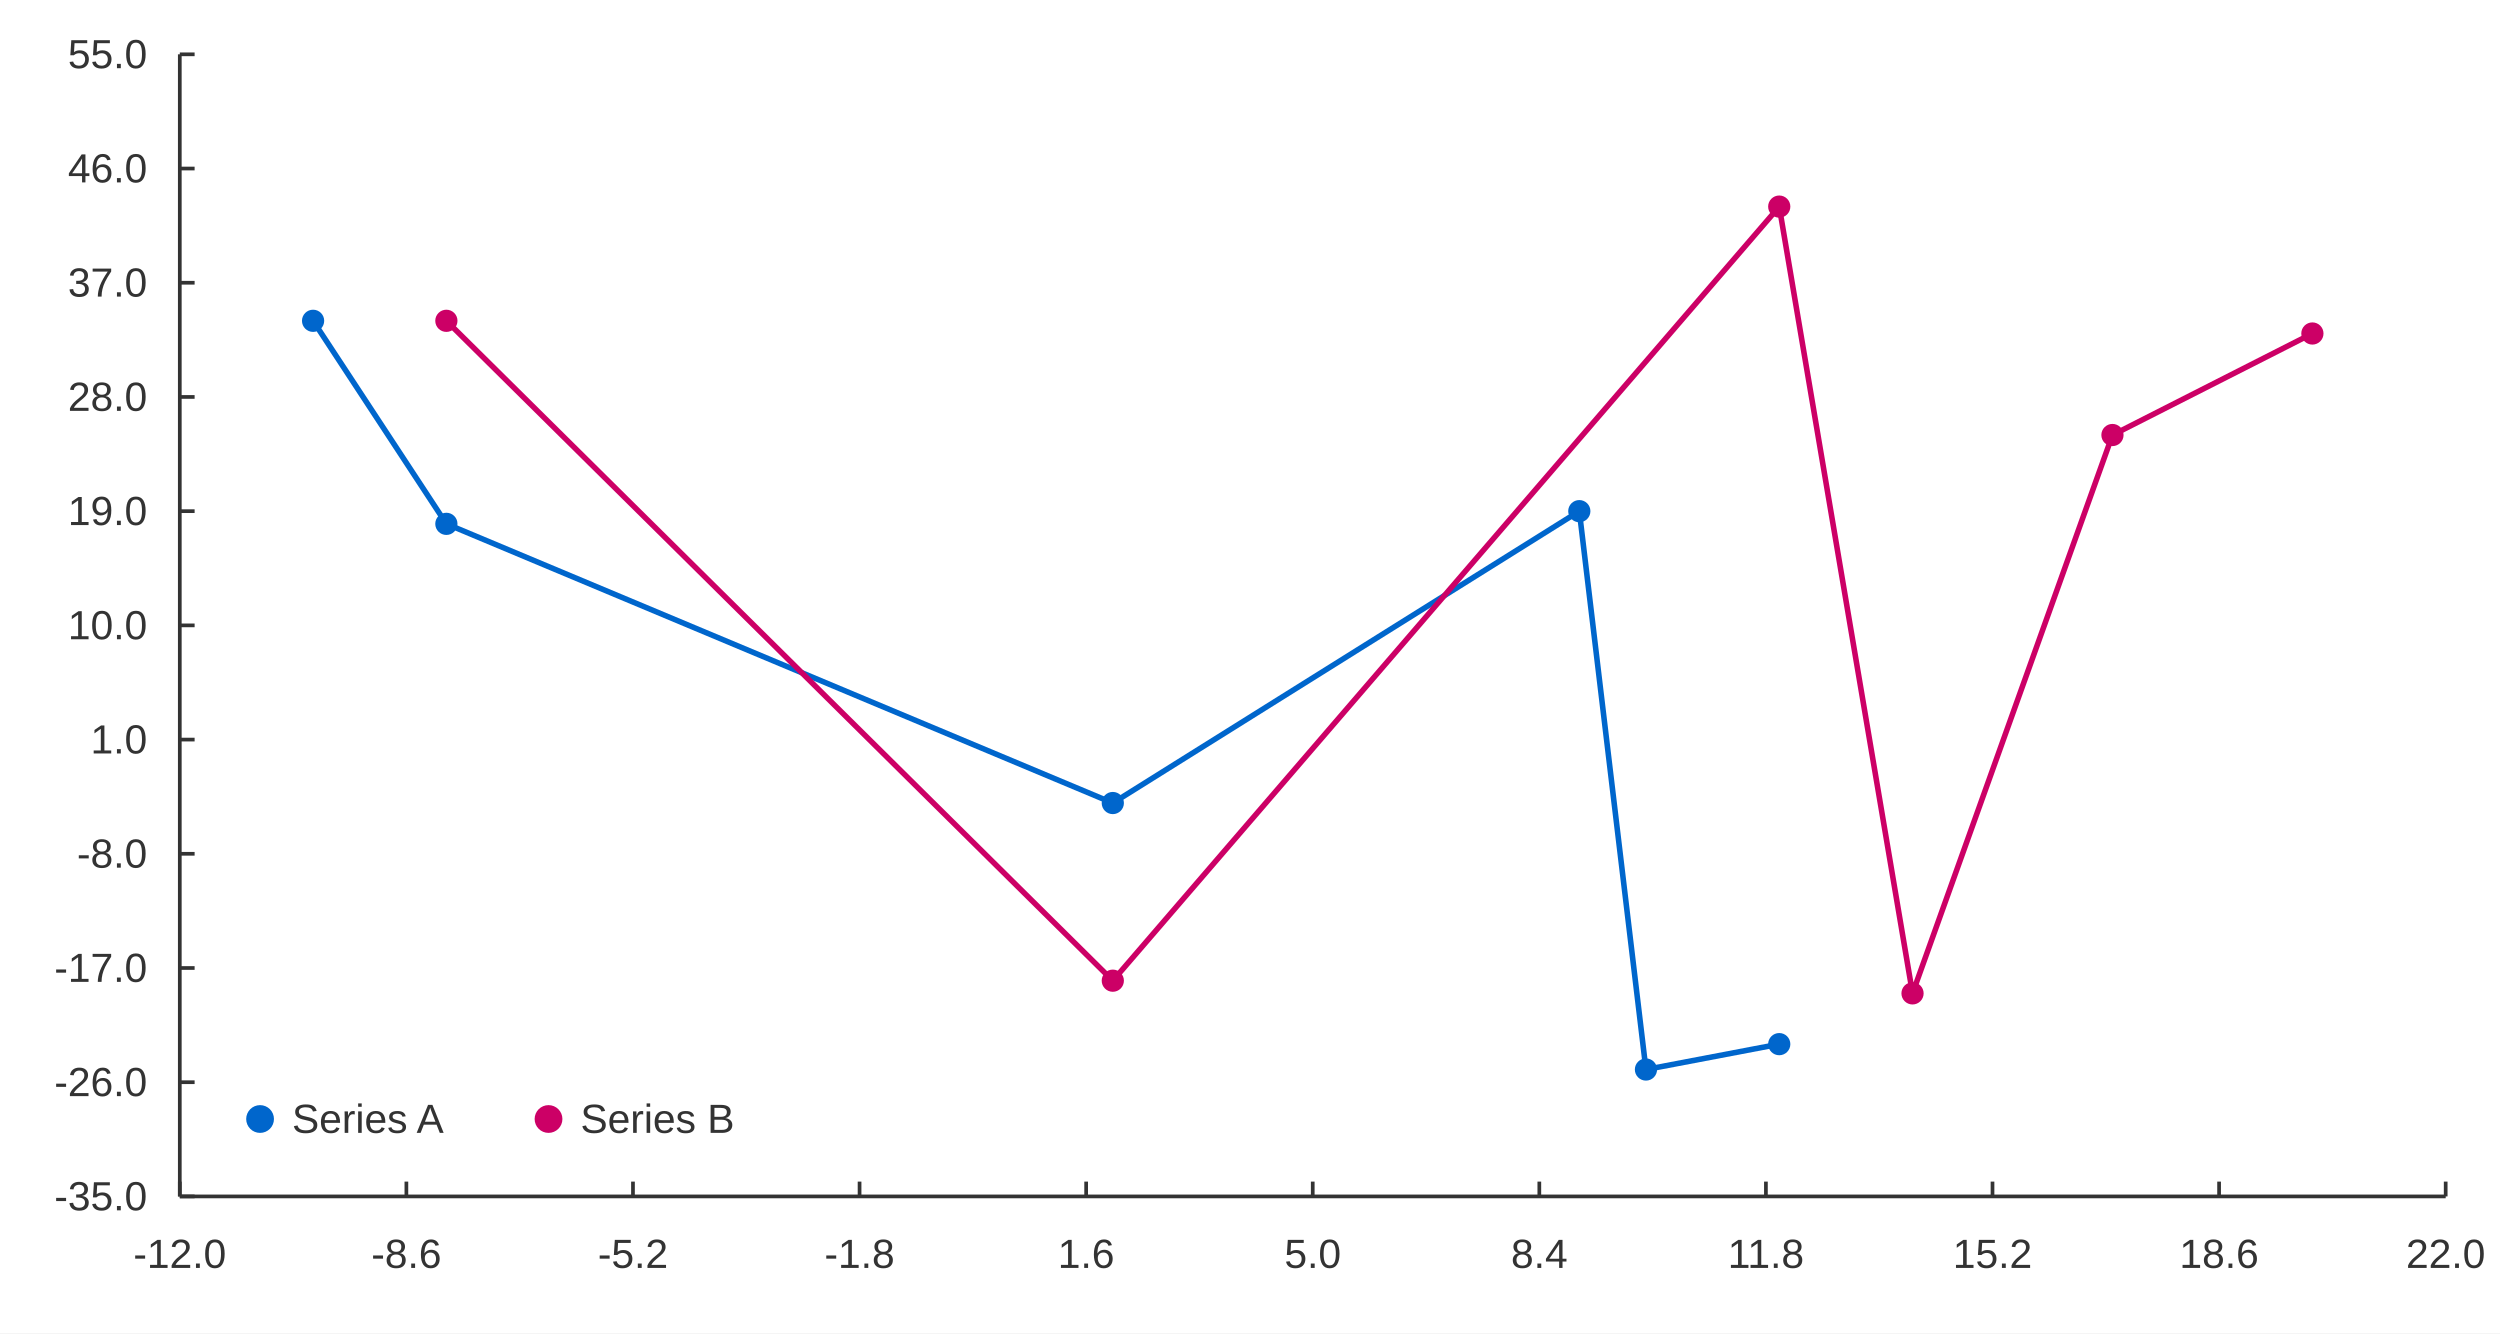
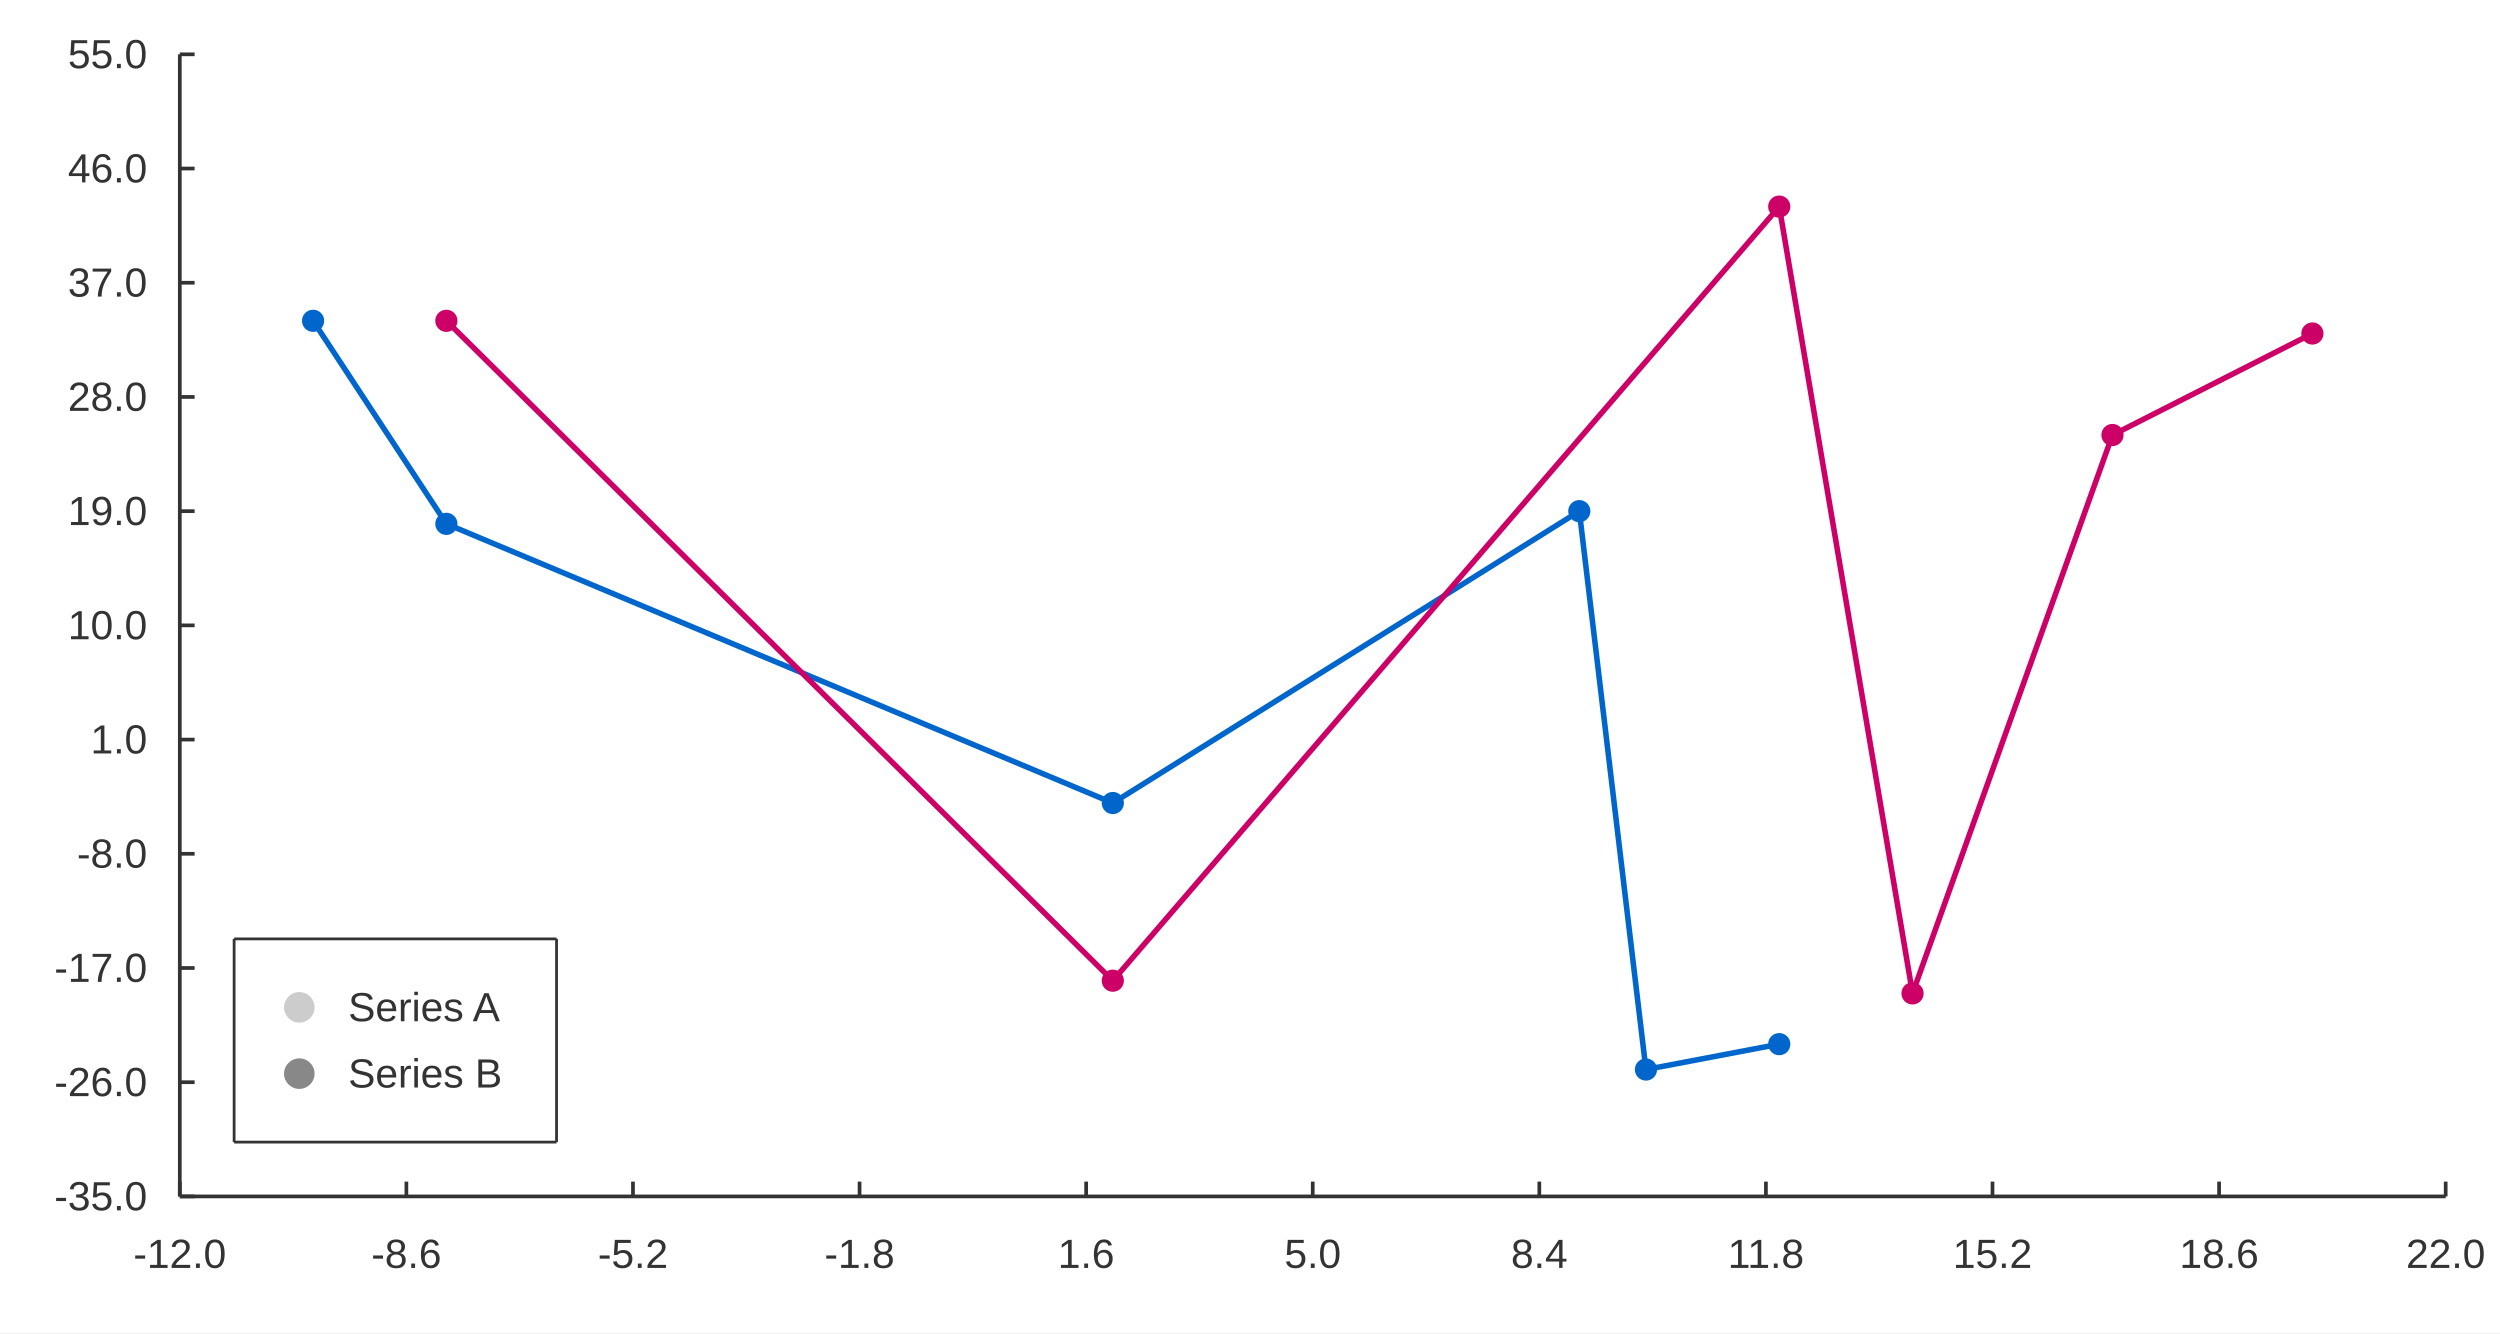
<svg xmlns="http://www.w3.org/2000/svg" width="900" height="480" viewBox="0 0 900 480">
  <rect width="900" height="480" fill="#ffffff" />
  <path stroke-width="2" stroke="#0066cc" fill="none" d="M112.71 115.492 L160.693 188.586 L400.61 289.091 L568.552 184.018 L592.544 385.027 L640.527 375.89 " />
  <path fill="#0066cc" d="M116.71 115.492 M108.71 115.492 a4 4 0 1 0 8 0 a4 4 0 1 0 -8 0 " />
  <path fill="#0066cc" d="M164.693 188.586 M156.693 188.586 a4 4 0 1 0 8 0 a4 4 0 1 0 -8 0 " />
  <path fill="#0066cc" d="M404.61 289.091 M396.61 289.091 a4 4 0 1 0 8 0 a4 4 0 1 0 -8 0 " />
  <path fill="#0066cc" d="M572.552 184.018 M564.552 184.018 a4 4 0 1 0 8 0 a4 4 0 1 0 -8 0 " />
  <path fill="#0066cc" d="M596.544 385.027 M588.544 385.027 a4 4 0 1 0 8 0 a4 4 0 1 0 -8 0 " />
  <path fill="#0066cc" d="M644.527 375.89 M636.527 375.89 a4 4 0 1 0 8 0 a4 4 0 1 0 -8 0 " />
  <path stroke-width="2" stroke="#cc0066" fill="none" d="M160.693 115.492 L400.61 353.048 L640.527 74.376 L688.511 357.617 L760.486 156.607 L832.461 120.06 " />
  <path fill="#cc0066" d="M164.693 115.492 M156.693 115.492 a4 4 0 1 0 8 0 a4 4 0 1 0 -8 0 " />
  <path fill="#cc0066" d="M404.61 353.048 M396.61 353.048 a4 4 0 1 0 8 0 a4 4 0 1 0 -8 0 " />
  <path fill="#cc0066" d="M644.527 74.376 M636.527 74.376 a4 4 0 1 0 8 0 a4 4 0 1 0 -8 0 " />
  <path fill="#cc0066" d="M692.511 357.617 M684.511 357.617 a4 4 0 1 0 8 0 a4 4 0 1 0 -8 0 " />
  <path fill="#cc0066" d="M764.486 156.607 M756.486 156.607 a4 4 0 1 0 8 0 a4 4 0 1 0 -8 0 " />
  <path fill="#cc0066" d="M836.461 120.06 M828.461 120.06 a4 4 0 1 0 8 0 a4 4 0 1 0 -8 0 " />
-   <path fill="#0066cc" d="M98.626 402.844 M88.626 402.844 a5 5 0 1 0 10 0 a5 5 0 1 0 -10 0 " />
-   <text x="105.126" y="407.844" fill="#333333" font-size="14.667" font-family="Arial,Helvetica,'Helvetica Neue',sans-serif">Series A</text>
-   <path fill="#cc0066" d="M202.467 402.844 M192.467 402.844 a5 5 0 1 0 10 0 a5 5 0 1 0 -10 0 " />
-   <text x="208.967" y="407.844" fill="#333333" font-size="14.667" font-family="Arial,Helvetica,'Helvetica Neue',sans-serif">Series B</text>
+   <path fill="#ffffff" d="M84.282 338 L200.357 338 L200.357 411.156 L84.282 411.156 L84.282 338 " />
+   <path stroke-width="1" stroke="#333333" fill="none" d="M84.282 338 L200.357 338 " />
+   <path stroke-width="1" stroke="#333333" fill="none" d="M200.357 338 L200.357 411.156 " />
+   <path stroke-width="1" stroke="#333333" fill="none" d="M84.282 411.156 L200.357 411.156 " />
+   <path stroke-width="1" stroke="#333333" fill="none" d="M84.282 338 L84.282 411.156 " />
+   <text x="125.349" y="367.644" fill="#333333" font-size="14.667" font-family="Arial,Helvetica,'Helvetica Neue',sans-serif">Series A</text>
+   <path fill="#cccccc" d="M113.249 362.644 M102.249 362.644 a5.5 5.5 0 1 0 11 0 a5.5 5.5 0 1 0 -11 0 " />
+   <text x="125.349" y="391.511" fill="#333333" font-size="14.667" font-family="Arial,Helvetica,'Helvetica Neue',sans-serif">Series B</text>
+   <path fill="#888888" d="M113.249 386.511 M102.249 386.511 a5.5 5.5 0 1 0 11 0 a5.5 5.5 0 1 0 -11 0 " />
  <path stroke-width="1.333" stroke="#333333" fill="none" d="M64.726 430.711 L880.444 430.711 " />
  <path stroke-width="1.333" stroke="#333333" fill="none" d="M64.726 425.378 L64.726 430.711 " />
  <path stroke-width="1.333" stroke="#333333" fill="none" d="M146.298 425.378 L146.298 430.711 " />
  <path stroke-width="1.333" stroke="#333333" fill="none" d="M227.87 425.378 L227.87 430.711 " />
  <path stroke-width="1.333" stroke="#333333" fill="none" d="M309.442 425.378 L309.442 430.711 " />
  <path stroke-width="1.333" stroke="#333333" fill="none" d="M391.014 425.378 L391.014 430.711 " />
  <path stroke-width="1.333" stroke="#333333" fill="none" d="M472.585 425.378 L472.585 430.711 " />
  <path stroke-width="1.333" stroke="#333333" fill="none" d="M554.157 425.378 L554.157 430.711 " />
  <path stroke-width="1.333" stroke="#333333" fill="none" d="M635.729 425.378 L635.729 430.711 " />
  <path stroke-width="1.333" stroke="#333333" fill="none" d="M717.301 425.378 L717.301 430.711 " />
  <path stroke-width="1.333" stroke="#333333" fill="none" d="M798.873 425.378 L798.873 430.711 " />
  <path stroke-width="1.333" stroke="#333333" fill="none" d="M880.444 425.378 L880.444 430.711 " />
  <text x="48.008" y="456.444" fill="#333333" font-size="14.667" font-family="Arial,Helvetica,'Helvetica Neue',sans-serif">-12.0</text>
  <text x="133.658" y="456.444" fill="#333333" font-size="14.667" font-family="Arial,Helvetica,'Helvetica Neue',sans-serif">-8.6</text>
  <text x="215.229" y="456.444" fill="#333333" font-size="14.667" font-family="Arial,Helvetica,'Helvetica Neue',sans-serif">-5.2</text>
  <text x="296.801" y="456.444" fill="#333333" font-size="14.667" font-family="Arial,Helvetica,'Helvetica Neue',sans-serif">-1.8</text>
  <text x="380.818" y="456.444" fill="#333333" font-size="14.667" font-family="Arial,Helvetica,'Helvetica Neue',sans-serif">1.6</text>
  <text x="462.39" y="456.444" fill="#333333" font-size="14.667" font-family="Arial,Helvetica,'Helvetica Neue',sans-serif">5.0</text>
  <text x="543.962" y="456.444" fill="#333333" font-size="14.667" font-family="Arial,Helvetica,'Helvetica Neue',sans-serif">8.4</text>
  <text x="622.002" y="456.444" fill="#333333" font-size="14.667" font-family="Arial,Helvetica,'Helvetica Neue',sans-serif">11.8</text>
  <text x="703.027" y="456.444" fill="#333333" font-size="14.667" font-family="Arial,Helvetica,'Helvetica Neue',sans-serif">15.2</text>
  <text x="784.599" y="456.444" fill="#333333" font-size="14.667" font-family="Arial,Helvetica,'Helvetica Neue',sans-serif">18.6</text>
  <text x="866.171" y="456.444" fill="#333333" font-size="14.667" font-family="Arial,Helvetica,'Helvetica Neue',sans-serif">22.0</text>
  <path stroke-width="1.333" stroke="#333333" fill="none" d="M64.726 19.556 L64.726 430.711 " />
  <path stroke-width="1.333" stroke="#333333" fill="none" d="M64.726 430.711 L70.06 430.711 " />
  <path stroke-width="1.333" stroke="#333333" fill="none" d="M64.726 389.596 L70.06 389.596 " />
  <path stroke-width="1.333" stroke="#333333" fill="none" d="M64.726 348.48 L70.06 348.48 " />
  <path stroke-width="1.333" stroke="#333333" fill="none" d="M64.726 307.364 L70.06 307.364 " />
  <path stroke-width="1.333" stroke="#333333" fill="none" d="M64.726 266.249 L70.06 266.249 " />
  <path stroke-width="1.333" stroke="#333333" fill="none" d="M64.726 225.133 L70.06 225.133 " />
  <path stroke-width="1.333" stroke="#333333" fill="none" d="M64.726 184.018 L70.06 184.018 " />
  <path stroke-width="1.333" stroke="#333333" fill="none" d="M64.726 142.902 L70.06 142.902 " />
  <path stroke-width="1.333" stroke="#333333" fill="none" d="M64.726 101.787 L70.06 101.787 " />
  <path stroke-width="1.333" stroke="#333333" fill="none" d="M64.726 60.671 L70.06 60.671 " />
  <path stroke-width="1.333" stroke="#333333" fill="none" d="M64.726 19.556 L70.06 19.556 " />
  <text x="19.556" y="435.711" fill="#333333" font-size="14.667" font-family="Arial,Helvetica,'Helvetica Neue',sans-serif">-35.0</text>
  <text x="19.556" y="394.596" fill="#333333" font-size="14.667" font-family="Arial,Helvetica,'Helvetica Neue',sans-serif">-26.0</text>
  <text x="19.556" y="353.48" fill="#333333" font-size="14.667" font-family="Arial,Helvetica,'Helvetica Neue',sans-serif">-17.0</text>
  <text x="27.712" y="312.364" fill="#333333" font-size="14.667" font-family="Arial,Helvetica,'Helvetica Neue',sans-serif">-8.0</text>
  <text x="32.602" y="271.249" fill="#333333" font-size="14.667" font-family="Arial,Helvetica,'Helvetica Neue',sans-serif">1.0</text>
  <text x="24.446" y="230.133" fill="#333333" font-size="14.667" font-family="Arial,Helvetica,'Helvetica Neue',sans-serif">10.0</text>
  <text x="24.446" y="189.018" fill="#333333" font-size="14.667" font-family="Arial,Helvetica,'Helvetica Neue',sans-serif">19.0</text>
  <text x="24.446" y="147.902" fill="#333333" font-size="14.667" font-family="Arial,Helvetica,'Helvetica Neue',sans-serif">28.0</text>
  <text x="24.446" y="106.787" fill="#333333" font-size="14.667" font-family="Arial,Helvetica,'Helvetica Neue',sans-serif">37.0</text>
  <text x="24.446" y="65.671" fill="#333333" font-size="14.667" font-family="Arial,Helvetica,'Helvetica Neue',sans-serif">46.0</text>
  <text x="24.446" y="24.556" fill="#333333" font-size="14.667" font-family="Arial,Helvetica,'Helvetica Neue',sans-serif">55.0</text>
</svg>
